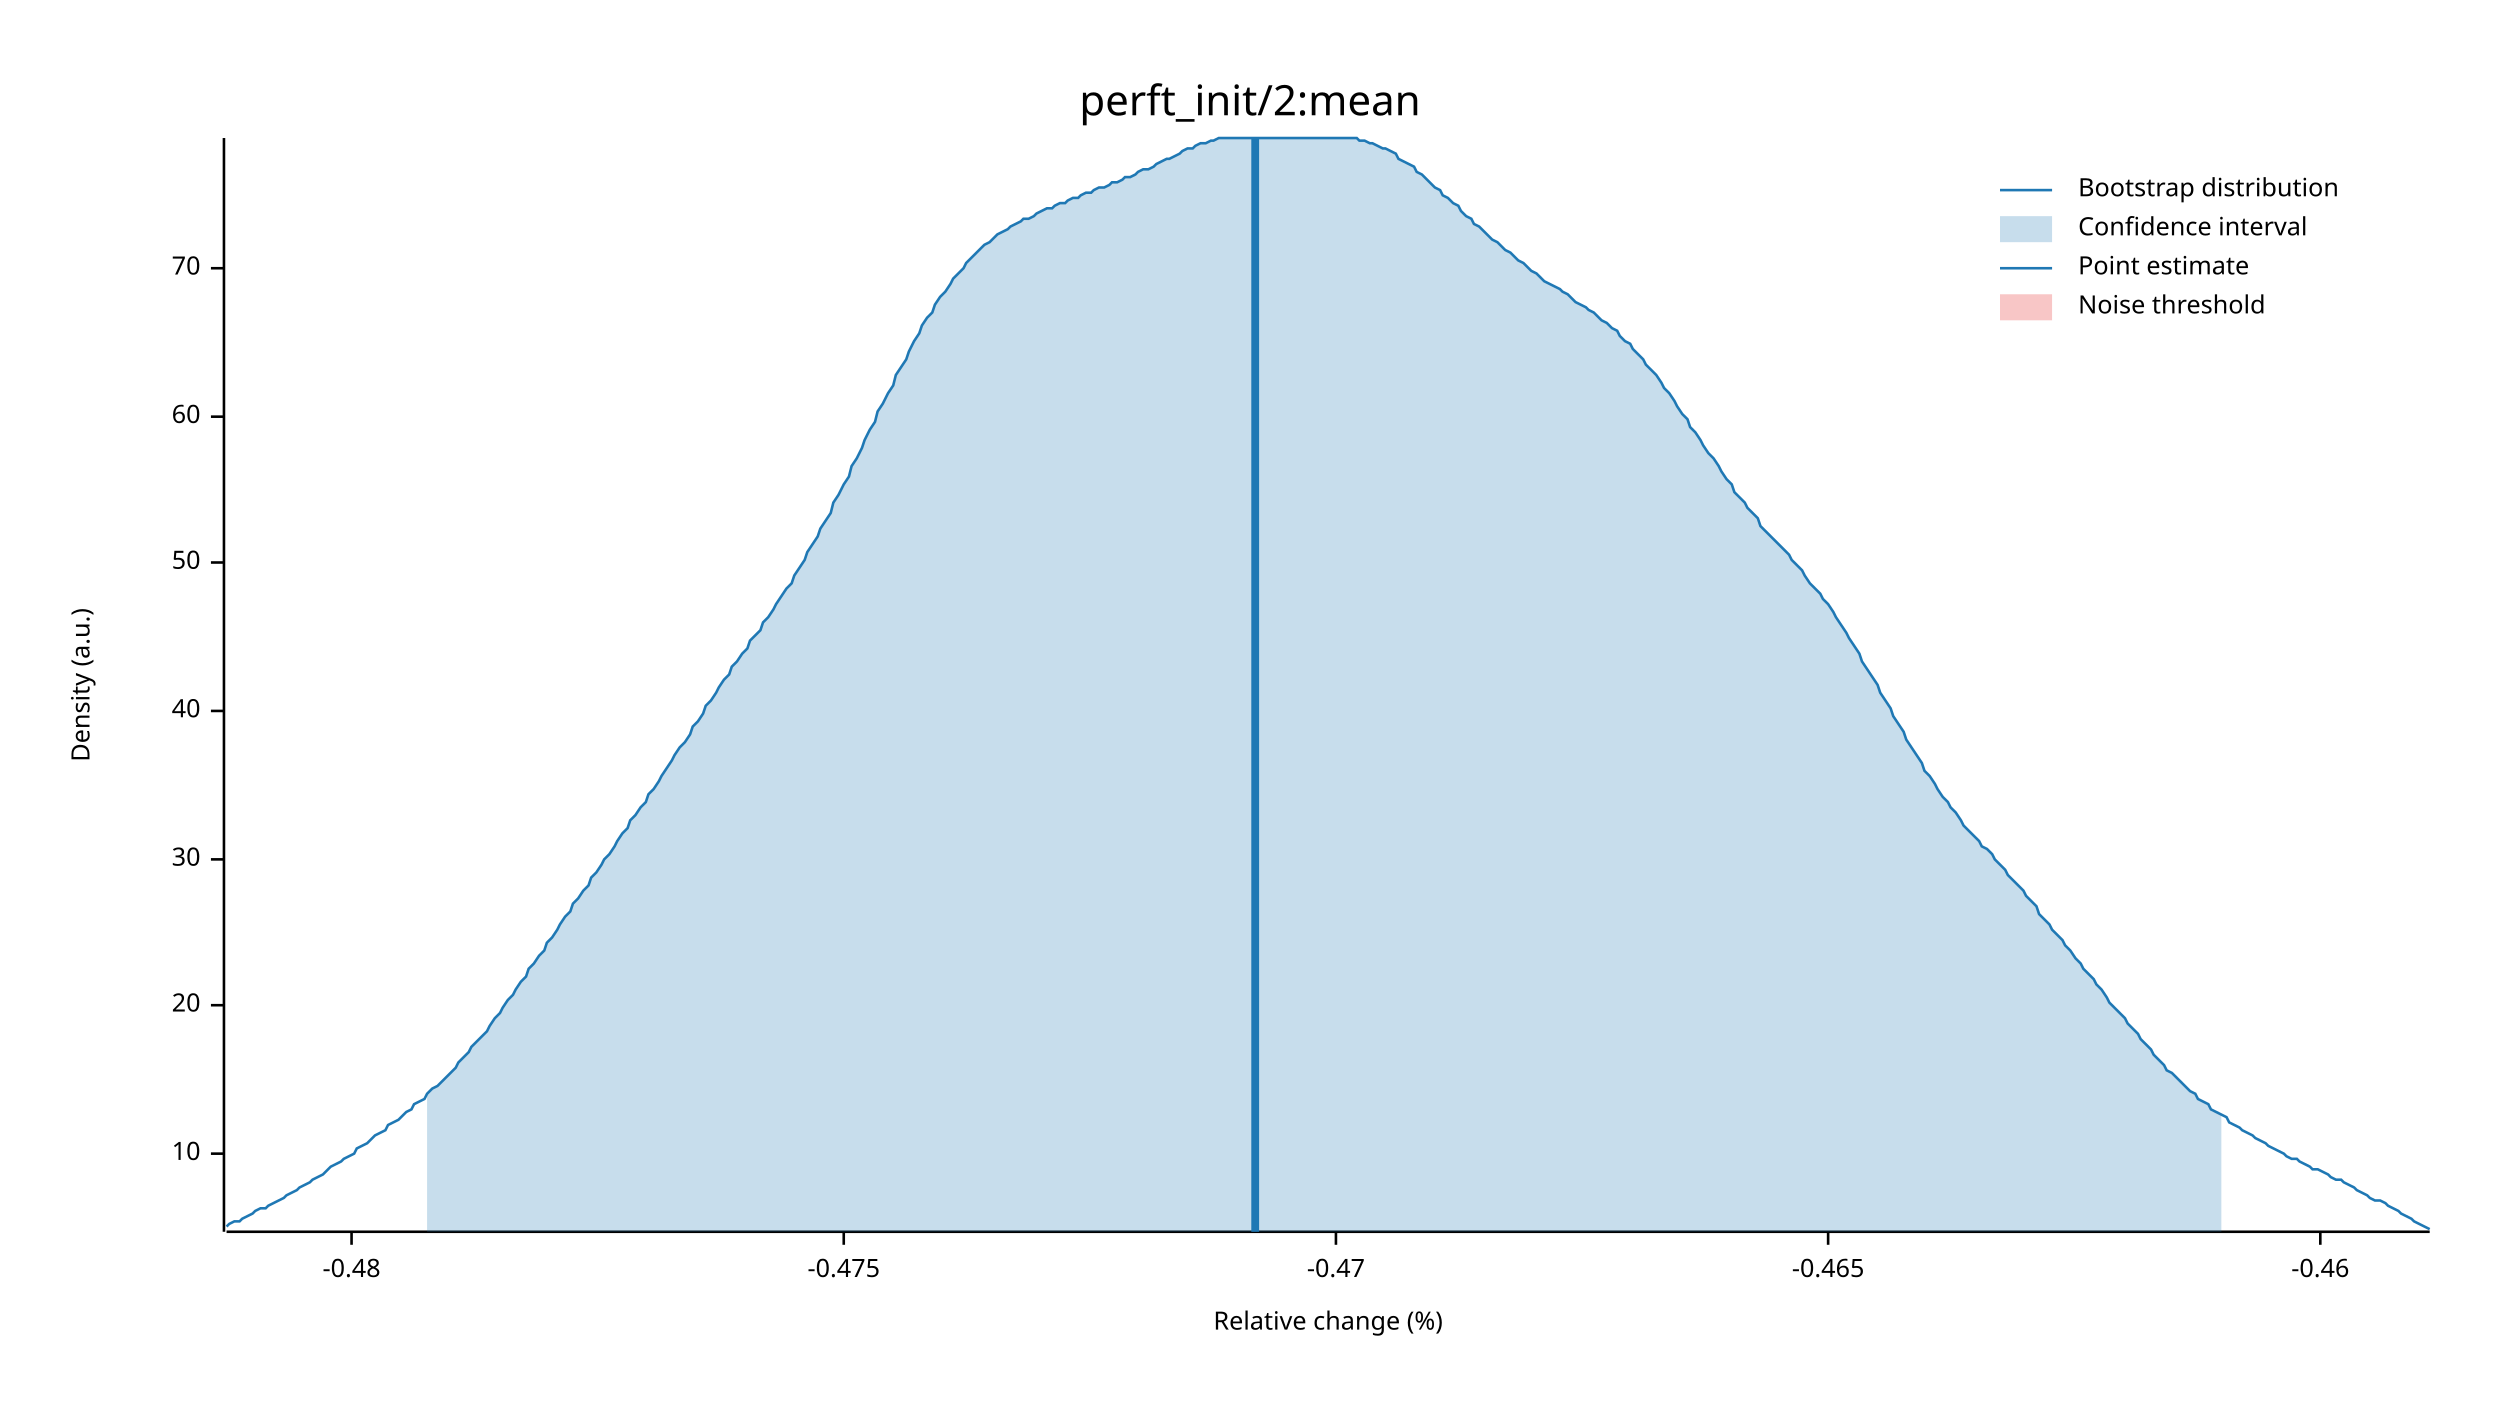
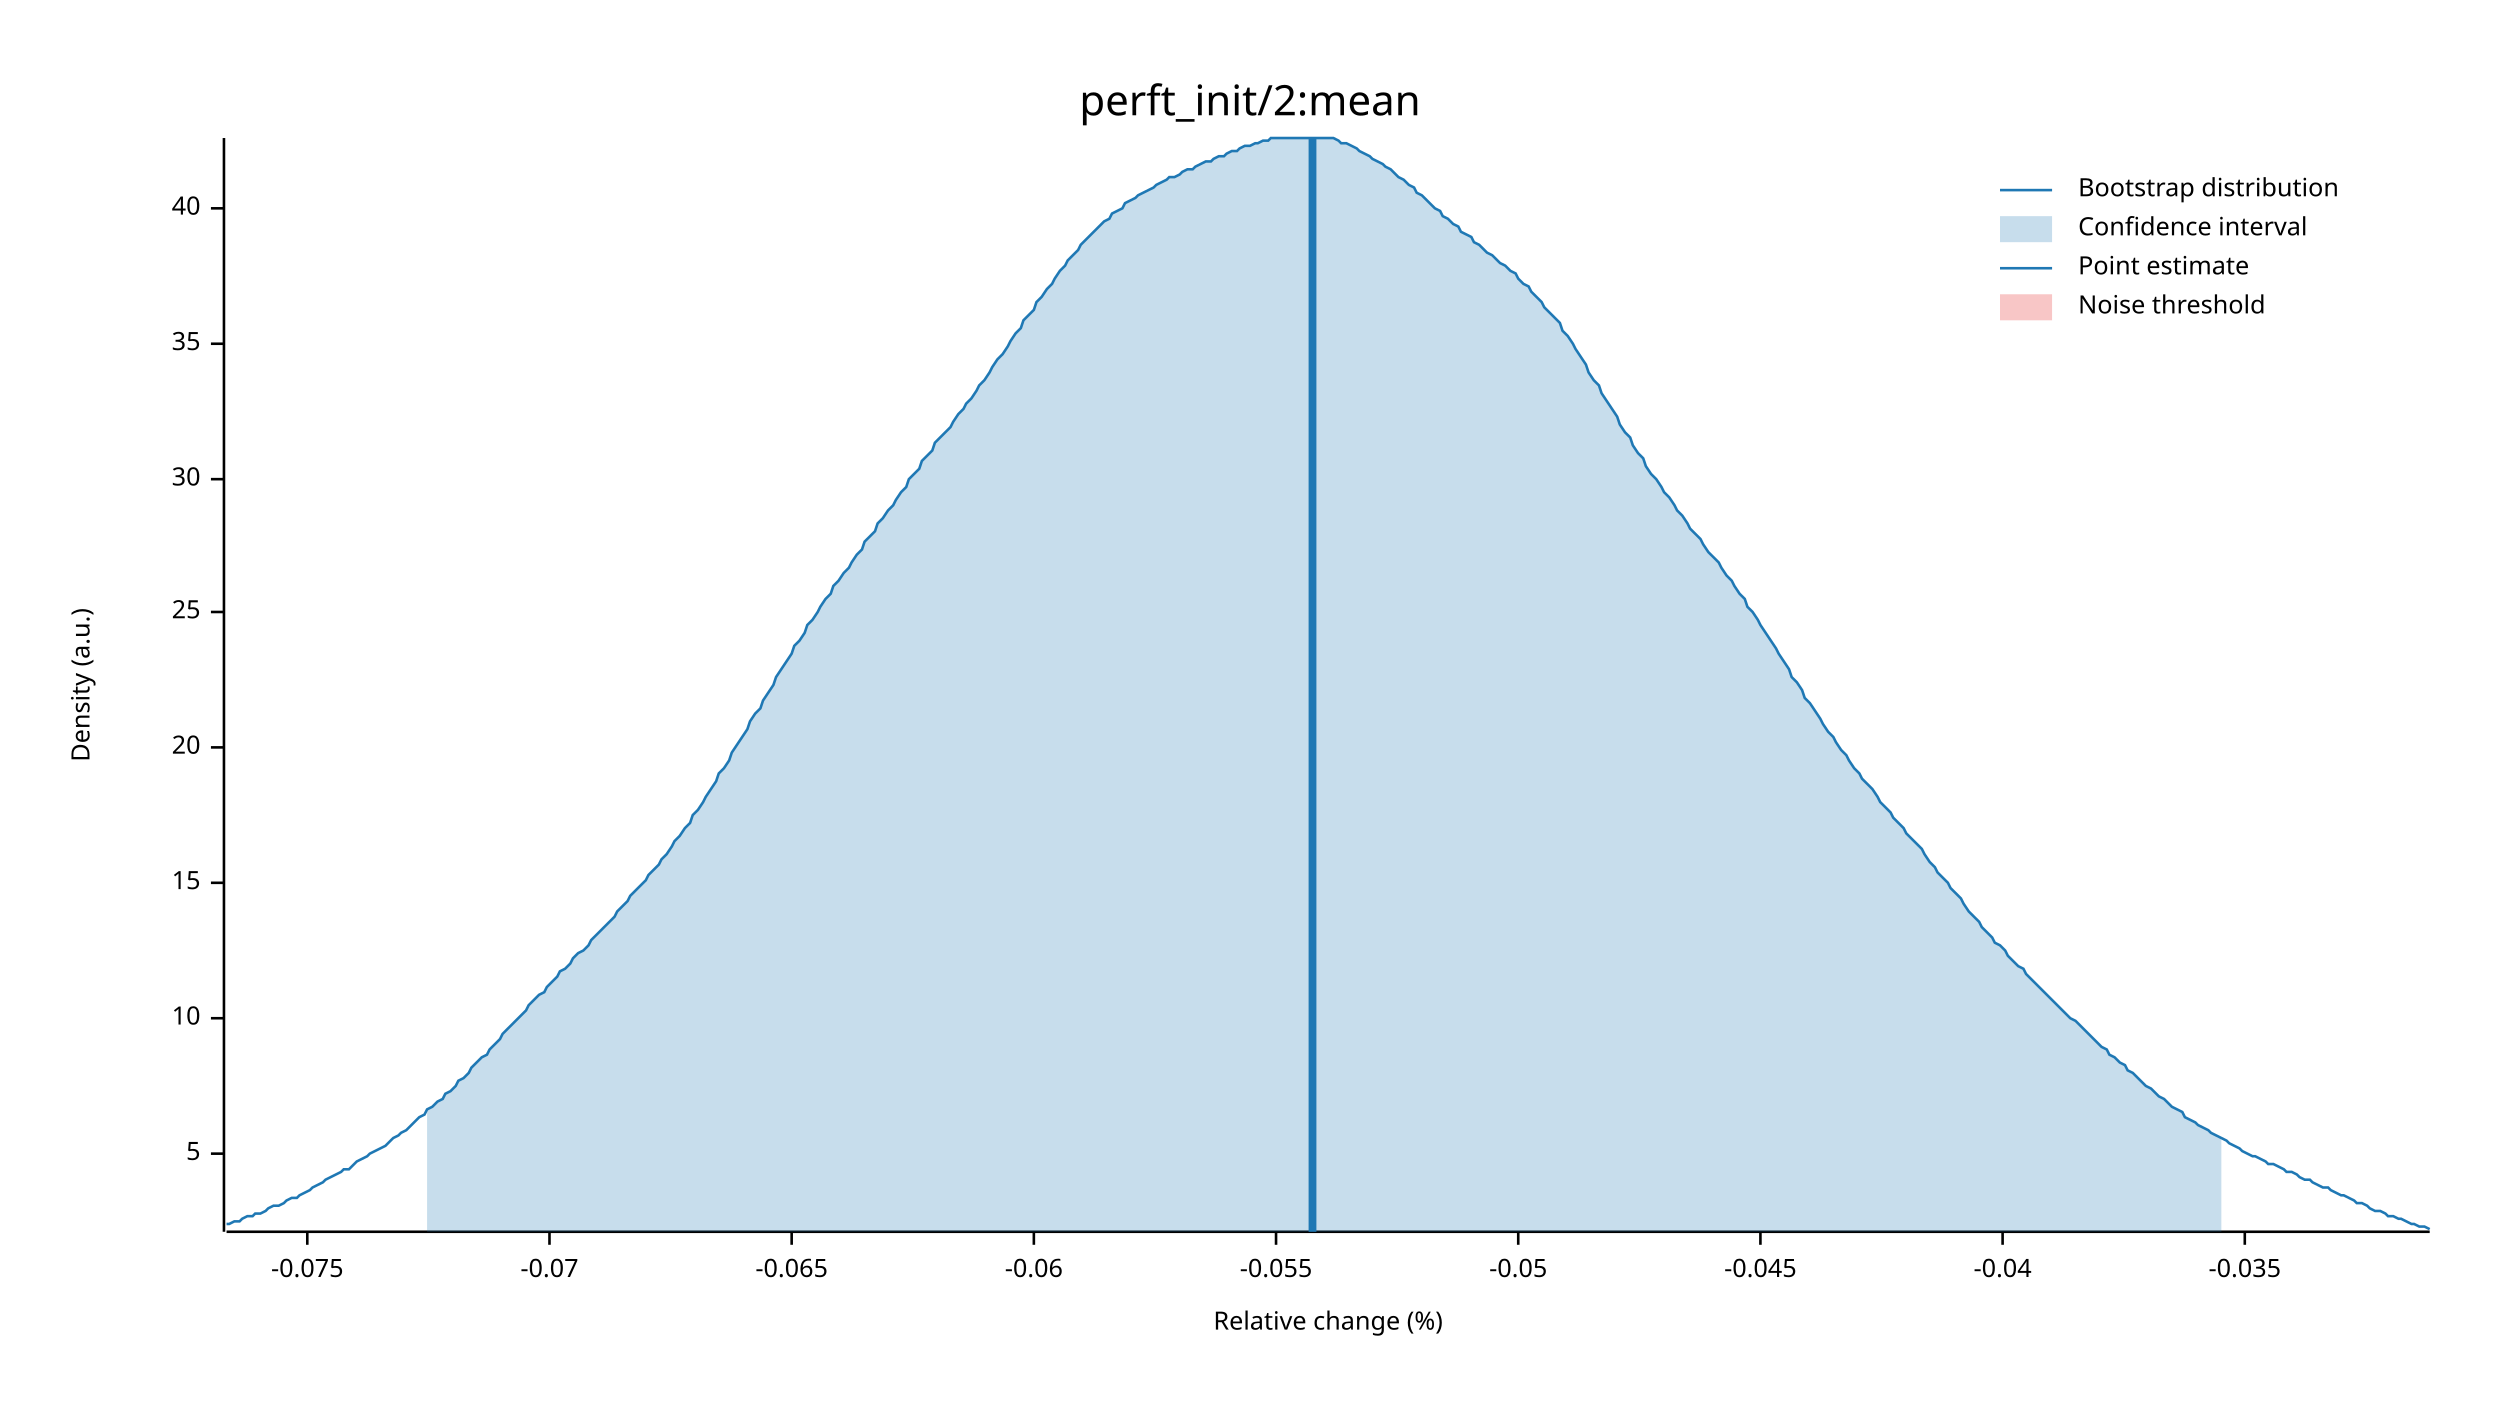
<svg xmlns="http://www.w3.org/2000/svg" width="960" height="540" viewBox="0 0 960 540">
  <text x="480" y="32" dy="0.76em" text-anchor="middle" font-family="sans-serif" font-size="16.129" opacity="1" fill="#000000">
perft_init/2:mean
</text>
  <text x="27" y="263" dy="0.76em" text-anchor="middle" font-family="sans-serif" font-size="9.677" opacity="1" fill="#000000" transform="rotate(270, 27, 263)">
Density (a.u.)
</text>
  <text x="510" y="513" dy="-0.5ex" text-anchor="middle" font-family="sans-serif" font-size="9.677" opacity="1" fill="#000000">
Relative change (%)
</text>
  <polyline fill="none" opacity="1" stroke="#000000" stroke-width="1" points="86,53 86,473 " />
  <text x="77" y="443" dy="0.5ex" text-anchor="end" font-family="sans-serif" font-size="9.677" opacity="1" fill="#000000">
+ 5
+ </text>
+   <polyline fill="none" opacity="1" stroke="#000000" stroke-width="1" points="81,443 86,443 " />
+   <text x="77" y="391" dy="0.5ex" text-anchor="end" font-family="sans-serif" font-size="9.677" opacity="1" fill="#000000">
10
</text>
-   <polyline fill="none" opacity="1" stroke="#000000" stroke-width="1" points="81,443 86,443 " />
-   <text x="77" y="386" dy="0.5ex" text-anchor="end" font-family="sans-serif" font-size="9.677" opacity="1" fill="#000000">
+   <polyline fill="none" opacity="1" stroke="#000000" stroke-width="1" points="81,391 86,391 " />
+   <text x="77" y="339" dy="0.5ex" text-anchor="end" font-family="sans-serif" font-size="9.677" opacity="1" fill="#000000">
+ 15
+ </text>
+   <polyline fill="none" opacity="1" stroke="#000000" stroke-width="1" points="81,339 86,339 " />
+   <text x="77" y="287" dy="0.5ex" text-anchor="end" font-family="sans-serif" font-size="9.677" opacity="1" fill="#000000">
20
</text>
-   <polyline fill="none" opacity="1" stroke="#000000" stroke-width="1" points="81,386 86,386 " />
-   <text x="77" y="330" dy="0.5ex" text-anchor="end" font-family="sans-serif" font-size="9.677" opacity="1" fill="#000000">
+   <polyline fill="none" opacity="1" stroke="#000000" stroke-width="1" points="81,287 86,287 " />
+   <text x="77" y="235" dy="0.5ex" text-anchor="end" font-family="sans-serif" font-size="9.677" opacity="1" fill="#000000">
+ 25
+ </text>
+   <polyline fill="none" opacity="1" stroke="#000000" stroke-width="1" points="81,235 86,235 " />
+   <text x="77" y="184" dy="0.5ex" text-anchor="end" font-family="sans-serif" font-size="9.677" opacity="1" fill="#000000">
30
</text>
-   <polyline fill="none" opacity="1" stroke="#000000" stroke-width="1" points="81,330 86,330 " />
-   <text x="77" y="273" dy="0.5ex" text-anchor="end" font-family="sans-serif" font-size="9.677" opacity="1" fill="#000000">
+   <polyline fill="none" opacity="1" stroke="#000000" stroke-width="1" points="81,184 86,184 " />
+   <text x="77" y="132" dy="0.5ex" text-anchor="end" font-family="sans-serif" font-size="9.677" opacity="1" fill="#000000">
+ 35
+ </text>
+   <polyline fill="none" opacity="1" stroke="#000000" stroke-width="1" points="81,132 86,132 " />
+   <text x="77" y="80" dy="0.5ex" text-anchor="end" font-family="sans-serif" font-size="9.677" opacity="1" fill="#000000">
40
</text>
-   <polyline fill="none" opacity="1" stroke="#000000" stroke-width="1" points="81,273 86,273 " />
-   <text x="77" y="216" dy="0.5ex" text-anchor="end" font-family="sans-serif" font-size="9.677" opacity="1" fill="#000000">
- 50
+   <polyline fill="none" opacity="1" stroke="#000000" stroke-width="1" points="81,80 86,80 " />
+   <polyline fill="none" opacity="1" stroke="#000000" stroke-width="1" points="87,473 933,473 " />
+   <text x="118" y="483" dy="0.76em" text-anchor="middle" font-family="sans-serif" font-size="9.677" opacity="1" fill="#000000">
+ -0.075
</text>
-   <polyline fill="none" opacity="1" stroke="#000000" stroke-width="1" points="81,216 86,216 " />
-   <text x="77" y="160" dy="0.5ex" text-anchor="end" font-family="sans-serif" font-size="9.677" opacity="1" fill="#000000">
- 60
+   <polyline fill="none" opacity="1" stroke="#000000" stroke-width="1" points="118,473 118,478 " />
+   <text x="211" y="483" dy="0.76em" text-anchor="middle" font-family="sans-serif" font-size="9.677" opacity="1" fill="#000000">
+ -0.07
</text>
-   <polyline fill="none" opacity="1" stroke="#000000" stroke-width="1" points="81,160 86,160 " />
-   <text x="77" y="103" dy="0.5ex" text-anchor="end" font-family="sans-serif" font-size="9.677" opacity="1" fill="#000000">
- 70
+   <polyline fill="none" opacity="1" stroke="#000000" stroke-width="1" points="211,473 211,478 " />
+   <text x="304" y="483" dy="0.76em" text-anchor="middle" font-family="sans-serif" font-size="9.677" opacity="1" fill="#000000">
+ -0.065
</text>
-   <polyline fill="none" opacity="1" stroke="#000000" stroke-width="1" points="81,103 86,103 " />
-   <polyline fill="none" opacity="1" stroke="#000000" stroke-width="1" points="87,473 933,473 " />
-   <text x="135" y="483" dy="0.76em" text-anchor="middle" font-family="sans-serif" font-size="9.677" opacity="1" fill="#000000">
- -0.48
+   <polyline fill="none" opacity="1" stroke="#000000" stroke-width="1" points="304,473 304,478 " />
+   <text x="397" y="483" dy="0.76em" text-anchor="middle" font-family="sans-serif" font-size="9.677" opacity="1" fill="#000000">
+ -0.06
</text>
-   <polyline fill="none" opacity="1" stroke="#000000" stroke-width="1" points="135,473 135,478 " />
-   <text x="324" y="483" dy="0.76em" text-anchor="middle" font-family="sans-serif" font-size="9.677" opacity="1" fill="#000000">
- -0.475
+   <polyline fill="none" opacity="1" stroke="#000000" stroke-width="1" points="397,473 397,478 " />
+   <text x="490" y="483" dy="0.76em" text-anchor="middle" font-family="sans-serif" font-size="9.677" opacity="1" fill="#000000">
+ -0.055
</text>
-   <polyline fill="none" opacity="1" stroke="#000000" stroke-width="1" points="324,473 324,478 " />
-   <text x="513" y="483" dy="0.76em" text-anchor="middle" font-family="sans-serif" font-size="9.677" opacity="1" fill="#000000">
- -0.47
+   <polyline fill="none" opacity="1" stroke="#000000" stroke-width="1" points="490,473 490,478 " />
+   <text x="583" y="483" dy="0.76em" text-anchor="middle" font-family="sans-serif" font-size="9.677" opacity="1" fill="#000000">
+ -0.05
</text>
-   <polyline fill="none" opacity="1" stroke="#000000" stroke-width="1" points="513,473 513,478 " />
-   <text x="702" y="483" dy="0.76em" text-anchor="middle" font-family="sans-serif" font-size="9.677" opacity="1" fill="#000000">
- -0.465
+   <polyline fill="none" opacity="1" stroke="#000000" stroke-width="1" points="583,473 583,478 " />
+   <text x="676" y="483" dy="0.76em" text-anchor="middle" font-family="sans-serif" font-size="9.677" opacity="1" fill="#000000">
+ -0.045
</text>
-   <polyline fill="none" opacity="1" stroke="#000000" stroke-width="1" points="702,473 702,478 " />
-   <text x="891" y="483" dy="0.76em" text-anchor="middle" font-family="sans-serif" font-size="9.677" opacity="1" fill="#000000">
- -0.46
+   <polyline fill="none" opacity="1" stroke="#000000" stroke-width="1" points="676,473 676,478 " />
+   <text x="769" y="483" dy="0.76em" text-anchor="middle" font-family="sans-serif" font-size="9.677" opacity="1" fill="#000000">
+ -0.04
</text>
-   <polyline fill="none" opacity="1" stroke="#000000" stroke-width="1" points="891,473 891,478 " />
-   <polyline fill="none" opacity="1" stroke="#1F78B4" stroke-width="1" points="87,471 88,470 90,469 92,469 93,468 95,467 97,466 98,465 100,464 102,464 103,463 105,462 107,461 109,460 110,459 112,458 114,457 115,456 117,455 119,454 120,453 122,452 124,451 125,450 127,448 129,447 131,446 132,445 134,444 136,443 137,441 139,440 141,439 142,438 144,436 146,435 148,434 149,432 151,431 153,430 154,429 156,427 158,426 159,424 161,423 163,422 164,420 166,418 168,417 170,415 171,414 173,412 175,410 176,408 178,406 180,404 181,402 183,400 185,398 187,396 188,394 190,391 192,389 193,387 195,384 197,382 198,380 200,377 202,375 203,372 205,370 207,367 209,365 210,362 212,360 214,357 215,355 217,352 219,350 220,347 222,345 224,342 226,340 227,337 229,335 231,332 232,330 234,328 236,325 237,323 239,320 241,318 242,315 244,313 246,310 248,308 249,305 251,303 253,300 254,298 256,295 258,292 259,290 261,287 263,285 265,282 266,279 268,277 270,274 271,271 273,269 275,266 276,264 278,261 280,259 281,256 283,254 285,251 287,249 288,246 290,244 292,242 293,239 295,237 297,234 298,232 300,229 302,226 304,224 305,221 307,218 309,215 310,212 312,209 314,206 315,203 317,200 319,197 320,193 322,190 324,186 326,183 327,179 329,176 331,172 332,169 334,165 336,162 337,158 339,155 341,151 343,148 344,144 346,141 348,138 349,135 351,131 353,128 354,125 356,122 358,120 359,117 361,114 363,112 365,109 366,107 368,105 370,103 371,101 373,99 375,97 376,96 378,94 380,93 381,92 383,90 385,89 387,88 388,87 390,86 392,85 393,84 395,84 397,83 398,82 400,81 402,80 404,80 405,79 407,78 409,78 410,77 412,76 414,76 415,75 417,74 419,74 420,73 422,72 424,72 426,71 427,70 429,70 431,69 432,68 434,68 436,67 437,66 439,65 441,65 443,64 444,63 446,62 448,61 449,61 451,60 453,59 454,58 456,57 458,57 459,56 461,55 463,55 465,54 466,54 468,53 470,53 471,53 473,53 475,53 476,53 478,53 480,53 482,53 483,53 485,53 487,53 488,53 490,53 492,53 493,53 495,53 497,53 498,53 500,53 502,53 504,53 505,53 507,53 509,53 510,53 512,53 514,53 515,53 517,53 519,53 521,53 522,54 524,54 526,55 527,55 529,56 531,57 532,57 534,58 536,59 537,61 539,62 541,63 543,64 544,66 546,67 548,69 549,70 551,72 553,73 554,75 556,76 558,78 560,79 561,81 563,83 565,84 566,86 568,87 570,89 571,90 573,92 575,93 576,94 578,96 580,97 582,99 583,100 585,101 587,103 588,104 590,105 592,107 593,108 595,109 597,110 599,111 600,112 602,113 604,115 605,116 607,117 609,118 610,119 612,120 614,122 615,123 617,124 619,126 621,127 622,129 624,131 626,132 627,134 629,136 631,138 632,140 634,142 636,144 638,147 639,149 641,151 643,154 644,156 646,159 648,161 649,164 651,166 653,169 654,171 656,174 658,176 660,179 661,181 663,184 665,186 666,189 668,191 670,193 671,195 673,197 675,199 676,202 678,204 680,206 682,208 683,209 685,211 687,213 688,215 690,217 692,219 693,221 695,224 697,226 699,228 700,230 702,232 704,235 705,237 707,240 709,243 710,245 712,248 714,251 715,254 717,257 719,260 721,263 722,266 724,269 726,272 727,275 729,278 731,281 732,284 734,287 736,290 738,293 739,296 741,298 743,301 744,303 746,306 748,308 749,310 751,312 753,315 754,317 756,319 758,321 760,323 761,325 763,326 765,328 766,330 768,332 770,334 771,336 773,338 775,340 777,342 778,344 780,346 782,348 783,351 785,353 787,355 788,357 790,359 792,361 793,363 795,365 797,368 799,370 800,372 802,374 804,376 805,378 807,380 809,383 810,385 812,387 814,389 816,391 817,393 819,395 821,397 822,399 824,401 826,403 827,405 829,407 831,409 832,411 834,412 836,414 838,416 839,417 841,419 843,420 844,422 846,423 848,424 849,426 851,427 853,428 855,429 856,431 858,432 860,433 861,434 863,435 865,436 866,437 868,438 870,439 871,440 873,441 875,442 877,443 878,444 880,445 882,445 883,446 885,447 887,448 888,449 890,449 892,450 894,451 895,452 897,453 899,453 900,454 902,455 904,456 905,457 907,458 909,459 910,460 912,461 914,461 916,462 917,463 919,464 921,465 922,466 924,467 926,468 927,469 929,470 931,471 933,472 " />
-   <polygon opacity="0.25" fill="#1F78B4" points="164,420 166,418 168,417 170,415 171,414 173,412 175,410 176,408 178,406 180,404 181,402 183,400 185,398 187,396 188,394 190,391 192,389 193,387 195,384 197,382 198,380 200,377 202,375 203,372 205,370 207,367 209,365 210,362 212,360 214,357 215,355 217,352 219,350 220,347 222,345 224,342 226,340 227,337 229,335 231,332 232,330 234,328 236,325 237,323 239,320 241,318 242,315 244,313 246,310 248,308 249,305 251,303 253,300 254,298 256,295 258,292 259,290 261,287 263,285 265,282 266,279 268,277 270,274 271,271 273,269 275,266 276,264 278,261 280,259 281,256 283,254 285,251 287,249 288,246 290,244 292,242 293,239 295,237 297,234 298,232 300,229 302,226 304,224 305,221 307,218 309,215 310,212 312,209 314,206 315,203 317,200 319,197 320,193 322,190 324,186 326,183 327,179 329,176 331,172 332,169 334,165 336,162 337,158 339,155 341,151 343,148 344,144 346,141 348,138 349,135 351,131 353,128 354,125 356,122 358,120 359,117 361,114 363,112 365,109 366,107 368,105 370,103 371,101 373,99 375,97 376,96 378,94 380,93 381,92 383,90 385,89 387,88 388,87 390,86 392,85 393,84 395,84 397,83 398,82 400,81 402,80 404,80 405,79 407,78 409,78 410,77 412,76 414,76 415,75 417,74 419,74 420,73 422,72 424,72 426,71 427,70 429,70 431,69 432,68 434,68 436,67 437,66 439,65 441,65 443,64 444,63 446,62 448,61 449,61 451,60 453,59 454,58 456,57 458,57 459,56 461,55 463,55 465,54 466,54 468,53 470,53 471,53 473,53 475,53 476,53 478,53 480,53 482,53 483,53 485,53 487,53 488,53 490,53 492,53 493,53 495,53 497,53 498,53 500,53 502,53 504,53 505,53 507,53 509,53 510,53 512,53 514,53 515,53 517,53 519,53 521,53 522,54 524,54 526,55 527,55 529,56 531,57 532,57 534,58 536,59 537,61 539,62 541,63 543,64 544,66 546,67 548,69 549,70 551,72 553,73 554,75 556,76 558,78 560,79 561,81 563,83 565,84 566,86 568,87 570,89 571,90 573,92 575,93 576,94 578,96 580,97 582,99 583,100 585,101 587,103 588,104 590,105 592,107 593,108 595,109 597,110 599,111 600,112 602,113 604,115 605,116 607,117 609,118 610,119 612,120 614,122 615,123 617,124 619,126 621,127 622,129 624,131 626,132 627,134 629,136 631,138 632,140 634,142 636,144 638,147 639,149 641,151 643,154 644,156 646,159 648,161 649,164 651,166 653,169 654,171 656,174 658,176 660,179 661,181 663,184 665,186 666,189 668,191 670,193 671,195 673,197 675,199 676,202 678,204 680,206 682,208 683,209 685,211 687,213 688,215 690,217 692,219 693,221 695,224 697,226 699,228 700,230 702,232 704,235 705,237 707,240 709,243 710,245 712,248 714,251 715,254 717,257 719,260 721,263 722,266 724,269 726,272 727,275 729,278 731,281 732,284 734,287 736,290 738,293 739,296 741,298 743,301 744,303 746,306 748,308 749,310 751,312 753,315 754,317 756,319 758,321 760,323 761,325 763,326 765,328 766,330 768,332 770,334 771,336 773,338 775,340 777,342 778,344 780,346 782,348 783,351 785,353 787,355 788,357 790,359 792,361 793,363 795,365 797,368 799,370 800,372 802,374 804,376 805,378 807,380 809,383 810,385 812,387 814,389 816,391 817,393 819,395 821,397 822,399 824,401 826,403 827,405 829,407 831,409 832,411 834,412 836,414 838,416 839,417 841,419 843,420 844,422 846,423 848,424 849,426 851,427 853,428 853,473 164,473 " />
-   <polyline fill="none" opacity="1" stroke="#1F78B4" stroke-width="3" points="482,473 482,53 " />
+   <polyline fill="none" opacity="1" stroke="#000000" stroke-width="1" points="769,473 769,478 " />
+   <text x="862" y="483" dy="0.76em" text-anchor="middle" font-family="sans-serif" font-size="9.677" opacity="1" fill="#000000">
+ -0.035
+ </text>
+   <polyline fill="none" opacity="1" stroke="#000000" stroke-width="1" points="862,473 862,478 " />
+   <polyline fill="none" opacity="1" stroke="#1F78B4" stroke-width="1" points="87,470 88,470 90,469 92,469 93,468 95,467 97,467 98,466 100,466 102,465 103,464 105,463 107,463 109,462 110,461 112,460 114,460 115,459 117,458 119,457 120,456 122,455 124,454 125,453 127,452 129,451 131,450 132,449 134,449 136,447 137,446 139,445 141,444 142,443 144,442 146,441 148,440 149,439 151,437 153,436 154,435 156,434 158,432 159,431 161,429 163,428 164,426 166,425 168,423 170,422 171,420 173,419 175,417 176,415 178,414 180,412 181,410 183,408 185,406 187,405 188,403 190,401 192,399 193,397 195,395 197,393 198,392 200,390 202,388 203,386 205,384 207,382 209,381 210,379 212,377 214,375 215,373 217,372 219,370 220,368 222,366 224,365 226,363 227,361 229,359 231,357 232,356 234,354 236,352 237,350 239,348 241,346 242,344 244,342 246,340 248,338 249,336 251,334 253,332 254,330 256,328 258,325 259,323 261,321 263,318 265,316 266,313 268,311 270,308 271,306 273,303 275,300 276,297 278,295 280,292 281,289 283,286 285,283 287,280 288,277 290,274 292,272 293,269 295,266 297,263 298,260 300,257 302,254 304,251 305,248 307,246 309,243 310,240 312,238 314,235 315,233 317,230 319,228 320,225 322,223 324,220 326,218 327,216 329,213 331,211 332,208 334,206 336,204 337,201 339,199 341,196 343,194 344,192 346,189 348,187 349,184 351,182 353,180 354,177 356,175 358,173 359,170 361,168 363,166 365,164 366,162 368,159 370,157 371,155 373,153 375,150 376,148 378,146 380,143 381,141 383,138 385,136 387,133 388,131 390,128 392,126 393,123 395,121 397,119 398,116 400,114 402,111 404,109 405,107 407,104 409,102 410,100 412,98 414,96 415,94 417,92 419,90 420,89 422,87 424,85 426,84 427,82 429,81 431,80 432,78 434,77 436,76 437,75 439,74 441,73 443,72 444,71 446,70 448,69 449,68 451,68 453,67 454,66 456,65 458,65 459,64 461,63 463,62 465,62 466,61 468,60 470,60 471,59 473,58 475,58 476,57 478,56 480,56 482,55 483,55 485,54 487,54 488,53 490,53 492,53 493,53 495,53 497,53 498,53 500,53 502,53 504,53 505,53 507,53 509,53 510,53 512,53 514,54 515,55 517,55 519,56 521,57 522,58 524,59 526,60 527,61 529,62 531,63 532,64 534,65 536,67 537,68 539,69 541,71 543,72 544,74 546,75 548,77 549,78 551,80 553,81 554,83 556,84 558,86 560,87 561,89 563,90 565,91 566,93 568,94 570,96 571,97 573,98 575,100 576,101 578,102 580,104 582,105 583,107 585,109 587,110 588,112 590,114 592,116 593,118 595,120 597,122 599,124 600,127 602,129 604,132 605,134 607,137 609,140 610,143 612,146 614,148 615,151 617,154 619,157 621,160 622,163 624,166 626,168 627,171 629,174 631,176 632,179 634,182 636,184 638,187 639,189 641,191 643,194 644,196 646,198 648,201 649,203 651,205 653,207 654,209 656,212 658,214 660,216 661,218 663,221 665,223 666,225 668,228 670,230 671,233 673,235 675,238 676,240 678,243 680,246 682,249 683,251 685,254 687,257 688,260 690,262 692,265 693,268 695,270 697,273 699,276 700,278 702,281 704,283 705,285 707,288 709,290 710,292 712,295 714,297 715,299 717,301 719,303 721,306 722,308 724,310 726,312 727,314 729,316 731,318 732,320 734,322 736,324 738,326 739,328 741,331 743,333 744,335 746,337 748,339 749,341 751,343 753,345 754,347 756,350 758,352 760,354 761,356 763,358 765,360 766,362 768,363 770,365 771,367 773,369 775,371 777,372 778,374 780,376 782,378 783,379 785,381 787,383 788,384 790,386 792,388 793,389 795,391 797,392 799,394 800,395 802,397 804,399 805,400 807,402 809,403 810,405 812,406 814,408 816,409 817,411 819,412 821,414 822,415 824,417 826,418 827,419 829,421 831,422 832,423 834,425 836,426 838,427 839,429 841,430 843,431 844,432 846,433 848,434 849,435 851,436 853,437 855,438 856,439 858,440 860,441 861,442 863,443 865,444 866,444 868,445 870,446 871,447 873,447 875,448 877,449 878,450 880,450 882,451 883,452 885,453 887,453 888,454 890,455 892,456 894,456 895,457 897,458 899,459 900,459 902,460 904,461 905,462 907,462 909,463 910,464 912,465 914,465 916,466 917,467 919,467 921,468 922,468 924,469 926,470 927,470 929,471 931,471 933,472 " />
+   <polygon opacity="0.25" fill="#1F78B4" points="164,426 166,425 168,423 170,422 171,420 173,419 175,417 176,415 178,414 180,412 181,410 183,408 185,406 187,405 188,403 190,401 192,399 193,397 195,395 197,393 198,392 200,390 202,388 203,386 205,384 207,382 209,381 210,379 212,377 214,375 215,373 217,372 219,370 220,368 222,366 224,365 226,363 227,361 229,359 231,357 232,356 234,354 236,352 237,350 239,348 241,346 242,344 244,342 246,340 248,338 249,336 251,334 253,332 254,330 256,328 258,325 259,323 261,321 263,318 265,316 266,313 268,311 270,308 271,306 273,303 275,300 276,297 278,295 280,292 281,289 283,286 285,283 287,280 288,277 290,274 292,272 293,269 295,266 297,263 298,260 300,257 302,254 304,251 305,248 307,246 309,243 310,240 312,238 314,235 315,233 317,230 319,228 320,225 322,223 324,220 326,218 327,216 329,213 331,211 332,208 334,206 336,204 337,201 339,199 341,196 343,194 344,192 346,189 348,187 349,184 351,182 353,180 354,177 356,175 358,173 359,170 361,168 363,166 365,164 366,162 368,159 370,157 371,155 373,153 375,150 376,148 378,146 380,143 381,141 383,138 385,136 387,133 388,131 390,128 392,126 393,123 395,121 397,119 398,116 400,114 402,111 404,109 405,107 407,104 409,102 410,100 412,98 414,96 415,94 417,92 419,90 420,89 422,87 424,85 426,84 427,82 429,81 431,80 432,78 434,77 436,76 437,75 439,74 441,73 443,72 444,71 446,70 448,69 449,68 451,68 453,67 454,66 456,65 458,65 459,64 461,63 463,62 465,62 466,61 468,60 470,60 471,59 473,58 475,58 476,57 478,56 480,56 482,55 483,55 485,54 487,54 488,53 490,53 492,53 493,53 495,53 497,53 498,53 500,53 502,53 504,53 505,53 507,53 509,53 510,53 512,53 514,54 515,55 517,55 519,56 521,57 522,58 524,59 526,60 527,61 529,62 531,63 532,64 534,65 536,67 537,68 539,69 541,71 543,72 544,74 546,75 548,77 549,78 551,80 553,81 554,83 556,84 558,86 560,87 561,89 563,90 565,91 566,93 568,94 570,96 571,97 573,98 575,100 576,101 578,102 580,104 582,105 583,107 585,109 587,110 588,112 590,114 592,116 593,118 595,120 597,122 599,124 600,127 602,129 604,132 605,134 607,137 609,140 610,143 612,146 614,148 615,151 617,154 619,157 621,160 622,163 624,166 626,168 627,171 629,174 631,176 632,179 634,182 636,184 638,187 639,189 641,191 643,194 644,196 646,198 648,201 649,203 651,205 653,207 654,209 656,212 658,214 660,216 661,218 663,221 665,223 666,225 668,228 670,230 671,233 673,235 675,238 676,240 678,243 680,246 682,249 683,251 685,254 687,257 688,260 690,262 692,265 693,268 695,270 697,273 699,276 700,278 702,281 704,283 705,285 707,288 709,290 710,292 712,295 714,297 715,299 717,301 719,303 721,306 722,308 724,310 726,312 727,314 729,316 731,318 732,320 734,322 736,324 738,326 739,328 741,331 743,333 744,335 746,337 748,339 749,341 751,343 753,345 754,347 756,350 758,352 760,354 761,356 763,358 765,360 766,362 768,363 770,365 771,367 773,369 775,371 777,372 778,374 780,376 782,378 783,379 785,381 787,383 788,384 790,386 792,388 793,389 795,391 797,392 799,394 800,395 802,397 804,399 805,400 807,402 809,403 810,405 812,406 814,408 816,409 817,411 819,412 821,414 822,415 824,417 826,418 827,419 829,421 831,422 832,423 834,425 836,426 838,427 839,429 841,430 843,431 844,432 846,433 848,434 849,435 851,436 853,437 853,473 164,473 " />
+   <polyline fill="none" opacity="1" stroke="#1F78B4" stroke-width="3" points="504,473 504,53 " />
  <rect x="510" y="53" width="0" height="419" opacity="0.1" fill="#E31A1C" stroke="none" />
  <text x="798" y="68" dy="0.76em" text-anchor="start" font-family="sans-serif" font-size="9.677" opacity="1" fill="#000000">
Bootstrap distribution
</text>
  <text x="798" y="83" dy="0.76em" text-anchor="start" font-family="sans-serif" font-size="9.677" opacity="1" fill="#000000">
Confidence interval
</text>
  <text x="798" y="98" dy="0.76em" text-anchor="start" font-family="sans-serif" font-size="9.677" opacity="1" fill="#000000">
Point estimate
</text>
  <text x="798" y="113" dy="0.76em" text-anchor="start" font-family="sans-serif" font-size="9.677" opacity="1" fill="#000000">
Noise threshold
</text>
  <polyline fill="none" opacity="1" stroke="#1F78B4" stroke-width="1" points="768,73 788,73 " />
  <rect x="768" y="83" width="20" height="10" opacity="0.25" fill="#1F78B4" stroke="none" />
  <polyline fill="none" opacity="1" stroke="#1F78B4" stroke-width="1" points="768,103 788,103 " />
  <rect x="768" y="113" width="20" height="10" opacity="0.25" fill="#E31A1C" stroke="none" />
</svg>
